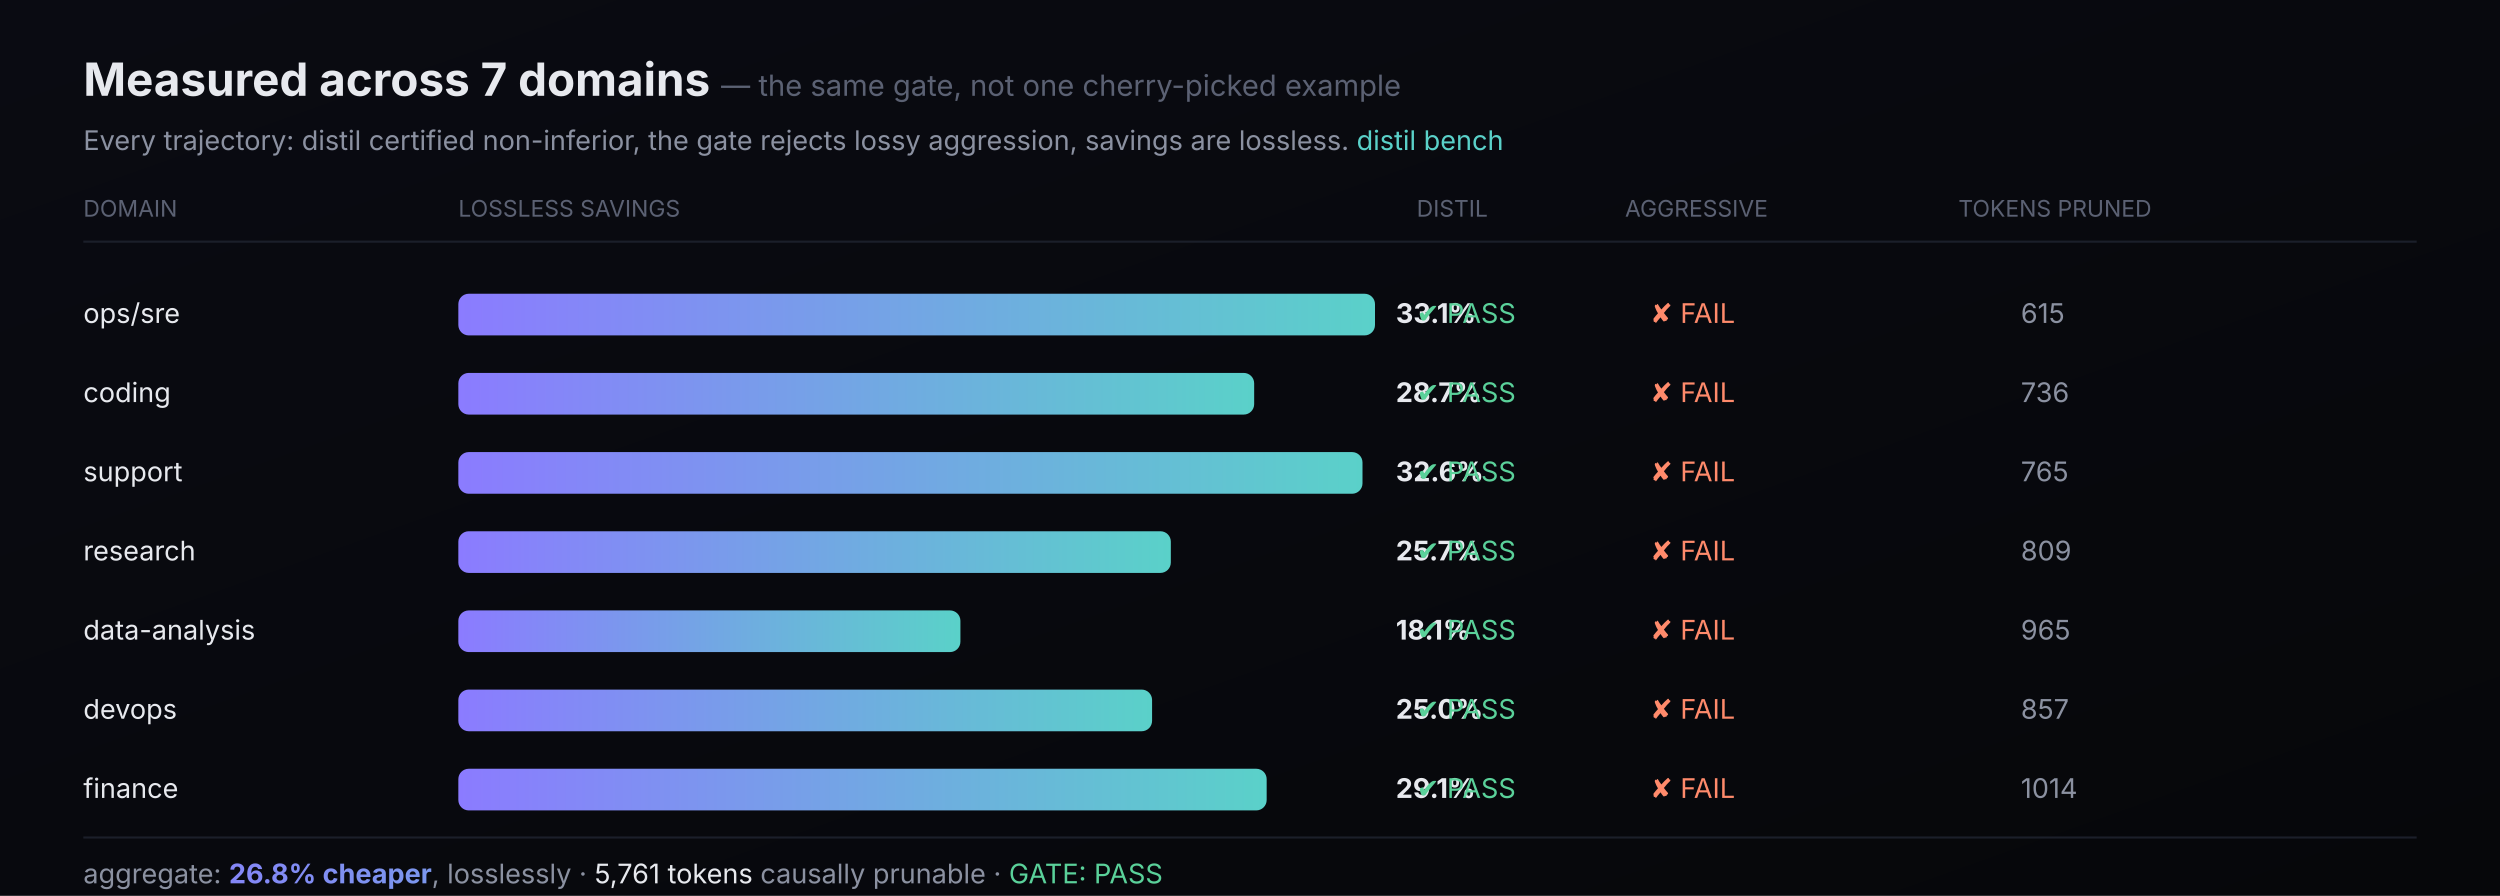
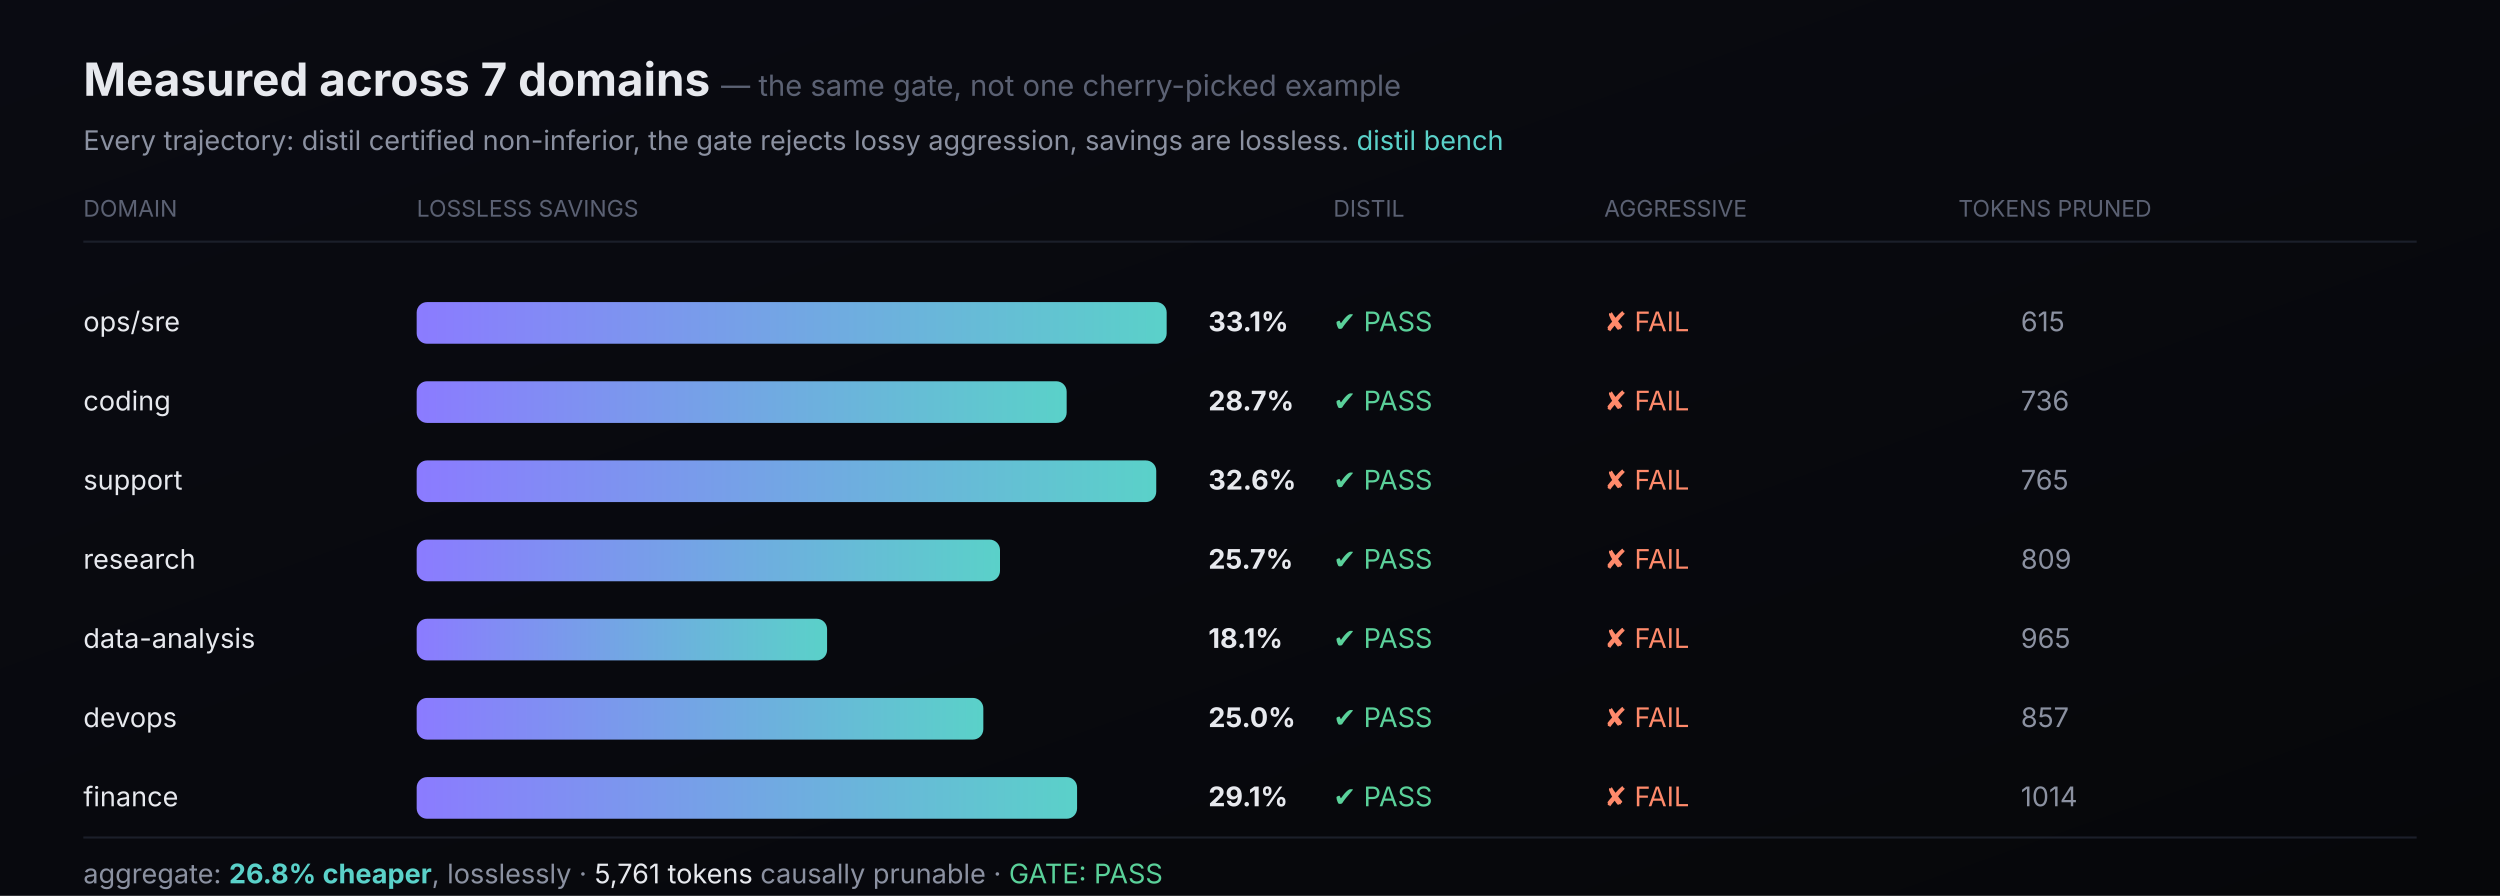
<svg xmlns="http://www.w3.org/2000/svg" width="1200" height="430" viewBox="0 0 1200 430" font-family="ui-sans-serif,Segoe UI,Inter,Roboto,sans-serif">
  <defs>
    <linearGradient id="bg" x1="0" y1="0" x2="1" y2="1">
      <stop offset="0" stop-color="#0a0b12" />
      <stop offset="1" stop-color="#06070a" />
    </linearGradient>
    <linearGradient id="g" x1="0" y1="0" x2="1" y2="0">
      <stop offset="0" stop-color="#8b7bff" />
      <stop offset="1" stop-color="#5ad1c9" />
    </linearGradient>
  </defs>
  <rect width="1200" height="430" fill="url(#bg)" />
  <text x="40" y="46" font-size="22" font-weight="700" fill="#e7e9ee">Measured across 7 domains <tspan fill="#5b6173" font-weight="400" font-size="14">— the same gate, not one cherry-picked example</tspan>
  </text>
  <text x="40" y="72" font-size="13" fill="#8b91a1">Every trajectory: distil certified non-inferior, the gate rejects lossy aggression, savings are lossless. <tspan fill="#5ad1c9">distil bench</tspan>
  </text>
  <g font-size="11" fill="#5b6173" transform="translate(40,104)">
    <text x="0" y="0">DOMAIN</text>
-     <text x="180" y="0">LOSSLESS SAVINGS</text>
-     <text x="640" y="0">DISTIL</text>
-     <text x="740" y="0">AGGRESSIVE</text>
+     <text x="160" y="0">LOSSLESS SAVINGS</text>
+     <text x="600" y="0">DISTIL</text>
+     <text x="730" y="0">AGGRESSIVE</text>
    <text x="900" y="0">TOKENS PRUNED</text>
  </g>
  <line x1="40" y1="116" x2="1160" y2="116" stroke="#1b1f2a" />
-   <g font-size="13" transform="translate(40,116)">
-     <g transform="translate(0,34)">
-       <text x="0" y="5" fill="#e7e9ee">ops/sre</text>
-       <rect x="180" y="-9" width="440" height="20" rx="5" fill="url(#g)" />
-       <text x="630" y="5" fill="#e7e9ee" font-weight="700">33.1%</text>
-       <text x="640" y="5" fill="#5ad19a">✔ PASS</text>
-       <text x="752" y="5" fill="#ff8a6b">✘ FAIL</text>
-       <text x="930" y="5" fill="#8b91a1">615</text>
+   <g transform="translate(40,116)">
+     <g transform="translate(0,38)">
+       <text x="0" y="5" font-size="13" fill="#e7e9ee">ops/sre</text>
+       <rect x="160" y="-9" width="360" height="20" rx="5" fill="url(#g)" />
+       <text x="540" y="5" font-size="13" font-weight="700" fill="#e7e9ee">33.1%</text>
+       <text x="600" y="5" font-size="13" fill="#5ad19a">✔ PASS</text>
+       <text x="730" y="5" font-size="13" fill="#ff8a6b">✘ FAIL</text>
+       <text x="930" y="5" font-size="13" fill="#8b91a1">615</text>
    </g>
-     <g transform="translate(0,72)">
-       <text x="0" y="5" fill="#e7e9ee">coding</text>
-       <rect x="180" y="-9" width="382" height="20" rx="5" fill="url(#g)" />
-       <text x="630" y="5" fill="#e7e9ee" font-weight="700">28.7%</text>
-       <text x="640" y="5" fill="#5ad19a">✔ PASS</text>
-       <text x="752" y="5" fill="#ff8a6b">✘ FAIL</text>
-       <text x="930" y="5" fill="#8b91a1">736</text>
+     <g transform="translate(0,76)">
+       <text x="0" y="5" font-size="13" fill="#e7e9ee">coding</text>
+       <rect x="160" y="-9" width="312" height="20" rx="5" fill="url(#g)" />
+       <text x="540" y="5" font-size="13" font-weight="700" fill="#e7e9ee">28.7%</text>
+       <text x="600" y="5" font-size="13" fill="#5ad19a">✔ PASS</text>
+       <text x="730" y="5" font-size="13" fill="#ff8a6b">✘ FAIL</text>
+       <text x="930" y="5" font-size="13" fill="#8b91a1">736</text>
    </g>
-     <g transform="translate(0,110)">
-       <text x="0" y="5" fill="#e7e9ee">support</text>
-       <rect x="180" y="-9" width="434" height="20" rx="5" fill="url(#g)" />
-       <text x="630" y="5" fill="#e7e9ee" font-weight="700">32.6%</text>
-       <text x="640" y="5" fill="#5ad19a">✔ PASS</text>
-       <text x="752" y="5" fill="#ff8a6b">✘ FAIL</text>
-       <text x="930" y="5" fill="#8b91a1">765</text>
+     <g transform="translate(0,114)">
+       <text x="0" y="5" font-size="13" fill="#e7e9ee">support</text>
+       <rect x="160" y="-9" width="355" height="20" rx="5" fill="url(#g)" />
+       <text x="540" y="5" font-size="13" font-weight="700" fill="#e7e9ee">32.6%</text>
+       <text x="600" y="5" font-size="13" fill="#5ad19a">✔ PASS</text>
+       <text x="730" y="5" font-size="13" fill="#ff8a6b">✘ FAIL</text>
+       <text x="930" y="5" font-size="13" fill="#8b91a1">765</text>
    </g>
-     <g transform="translate(0,148)">
-       <text x="0" y="5" fill="#e7e9ee">research</text>
-       <rect x="180" y="-9" width="342" height="20" rx="5" fill="url(#g)" />
-       <text x="630" y="5" fill="#e7e9ee" font-weight="700">25.7%</text>
-       <text x="640" y="5" fill="#5ad19a">✔ PASS</text>
-       <text x="752" y="5" fill="#ff8a6b">✘ FAIL</text>
-       <text x="930" y="5" fill="#8b91a1">809</text>
+     <g transform="translate(0,152)">
+       <text x="0" y="5" font-size="13" fill="#e7e9ee">research</text>
+       <rect x="160" y="-9" width="280" height="20" rx="5" fill="url(#g)" />
+       <text x="540" y="5" font-size="13" font-weight="700" fill="#e7e9ee">25.7%</text>
+       <text x="600" y="5" font-size="13" fill="#5ad19a">✔ PASS</text>
+       <text x="730" y="5" font-size="13" fill="#ff8a6b">✘ FAIL</text>
+       <text x="930" y="5" font-size="13" fill="#8b91a1">809</text>
    </g>
-     <g transform="translate(0,186)">
-       <text x="0" y="5" fill="#e7e9ee">data-analysis</text>
-       <rect x="180" y="-9" width="241" height="20" rx="5" fill="url(#g)" />
-       <text x="630" y="5" fill="#e7e9ee" font-weight="700">18.1%</text>
-       <text x="640" y="5" fill="#5ad19a">✔ PASS</text>
-       <text x="752" y="5" fill="#ff8a6b">✘ FAIL</text>
-       <text x="930" y="5" fill="#8b91a1">965</text>
+     <g transform="translate(0,190)">
+       <text x="0" y="5" font-size="13" fill="#e7e9ee">data-analysis</text>
+       <rect x="160" y="-9" width="197" height="20" rx="5" fill="url(#g)" />
+       <text x="540" y="5" font-size="13" font-weight="700" fill="#e7e9ee">18.1%</text>
+       <text x="600" y="5" font-size="13" fill="#5ad19a">✔ PASS</text>
+       <text x="730" y="5" font-size="13" fill="#ff8a6b">✘ FAIL</text>
+       <text x="930" y="5" font-size="13" fill="#8b91a1">965</text>
    </g>
-     <g transform="translate(0,224)">
-       <text x="0" y="5" fill="#e7e9ee">devops</text>
-       <rect x="180" y="-9" width="333" height="20" rx="5" fill="url(#g)" />
-       <text x="630" y="5" fill="#e7e9ee" font-weight="700">25.0%</text>
-       <text x="640" y="5" fill="#5ad19a">✔ PASS</text>
-       <text x="752" y="5" fill="#ff8a6b">✘ FAIL</text>
-       <text x="930" y="5" fill="#8b91a1">857</text>
+     <g transform="translate(0,228)">
+       <text x="0" y="5" font-size="13" fill="#e7e9ee">devops</text>
+       <rect x="160" y="-9" width="272" height="20" rx="5" fill="url(#g)" />
+       <text x="540" y="5" font-size="13" font-weight="700" fill="#e7e9ee">25.0%</text>
+       <text x="600" y="5" font-size="13" fill="#5ad19a">✔ PASS</text>
+       <text x="730" y="5" font-size="13" fill="#ff8a6b">✘ FAIL</text>
+       <text x="930" y="5" font-size="13" fill="#8b91a1">857</text>
    </g>
-     <g transform="translate(0,262)">
-       <text x="0" y="5" fill="#e7e9ee">finance</text>
-       <rect x="180" y="-9" width="388" height="20" rx="5" fill="url(#g)" />
-       <text x="630" y="5" fill="#e7e9ee" font-weight="700">29.1%</text>
-       <text x="640" y="5" fill="#5ad19a">✔ PASS</text>
-       <text x="752" y="5" fill="#ff8a6b">✘ FAIL</text>
-       <text x="930" y="5" fill="#8b91a1">1014</text>
+     <g transform="translate(0,266)">
+       <text x="0" y="5" font-size="13" fill="#e7e9ee">finance</text>
+       <rect x="160" y="-9" width="317" height="20" rx="5" fill="url(#g)" />
+       <text x="540" y="5" font-size="13" font-weight="700" fill="#e7e9ee">29.1%</text>
+       <text x="600" y="5" font-size="13" fill="#5ad19a">✔ PASS</text>
+       <text x="730" y="5" font-size="13" fill="#ff8a6b">✘ FAIL</text>
+       <text x="930" y="5" font-size="13" fill="#8b91a1">1014</text>
    </g>
  </g>
  <line x1="40" y1="402" x2="1160" y2="402" stroke="#1b1f2a" />
-   <text x="40" y="424" font-size="13" fill="#8b91a1">aggregate: <tspan fill="url(#g)" font-weight="700">26.8% cheaper</tspan>, losslessly · <tspan fill="#e7e9ee">5,761 tokens</tspan> causally prunable · <tspan fill="#5ad19a">GATE: PASS</tspan>
+   <text x="40" y="424" font-size="13" fill="#8b91a1">aggregate: <tspan fill="#5ad1c9" font-weight="700">26.8% cheaper</tspan>, losslessly · <tspan fill="#e7e9ee">5,761 tokens</tspan> causally prunable · <tspan fill="#5ad19a">GATE: PASS</tspan>
  </text>
</svg>
